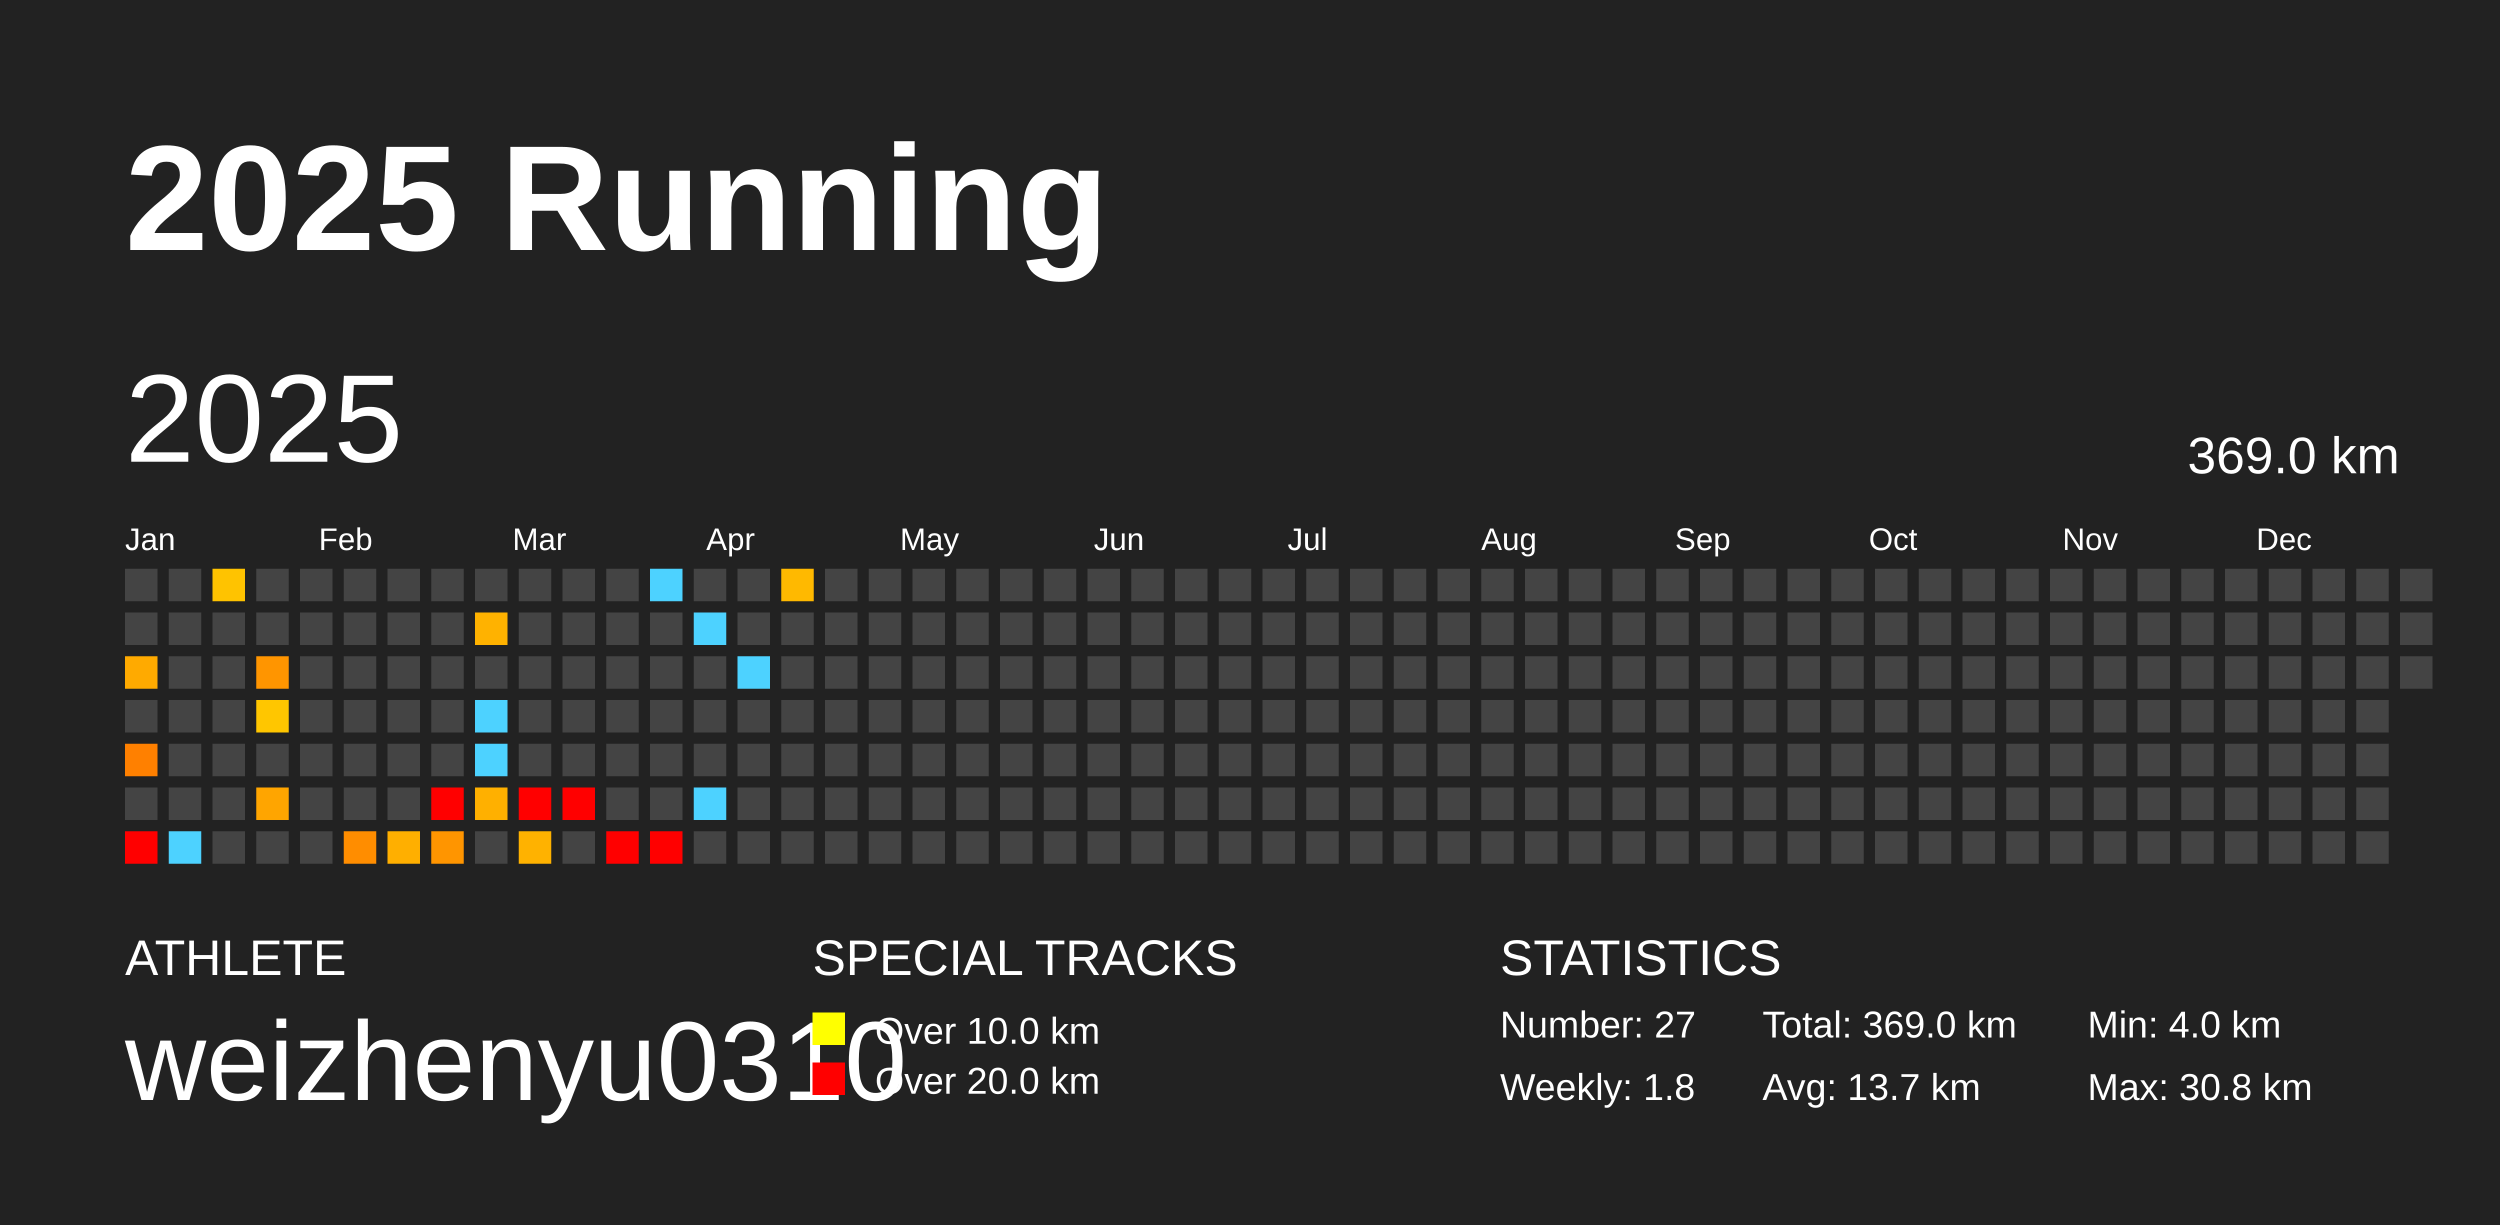
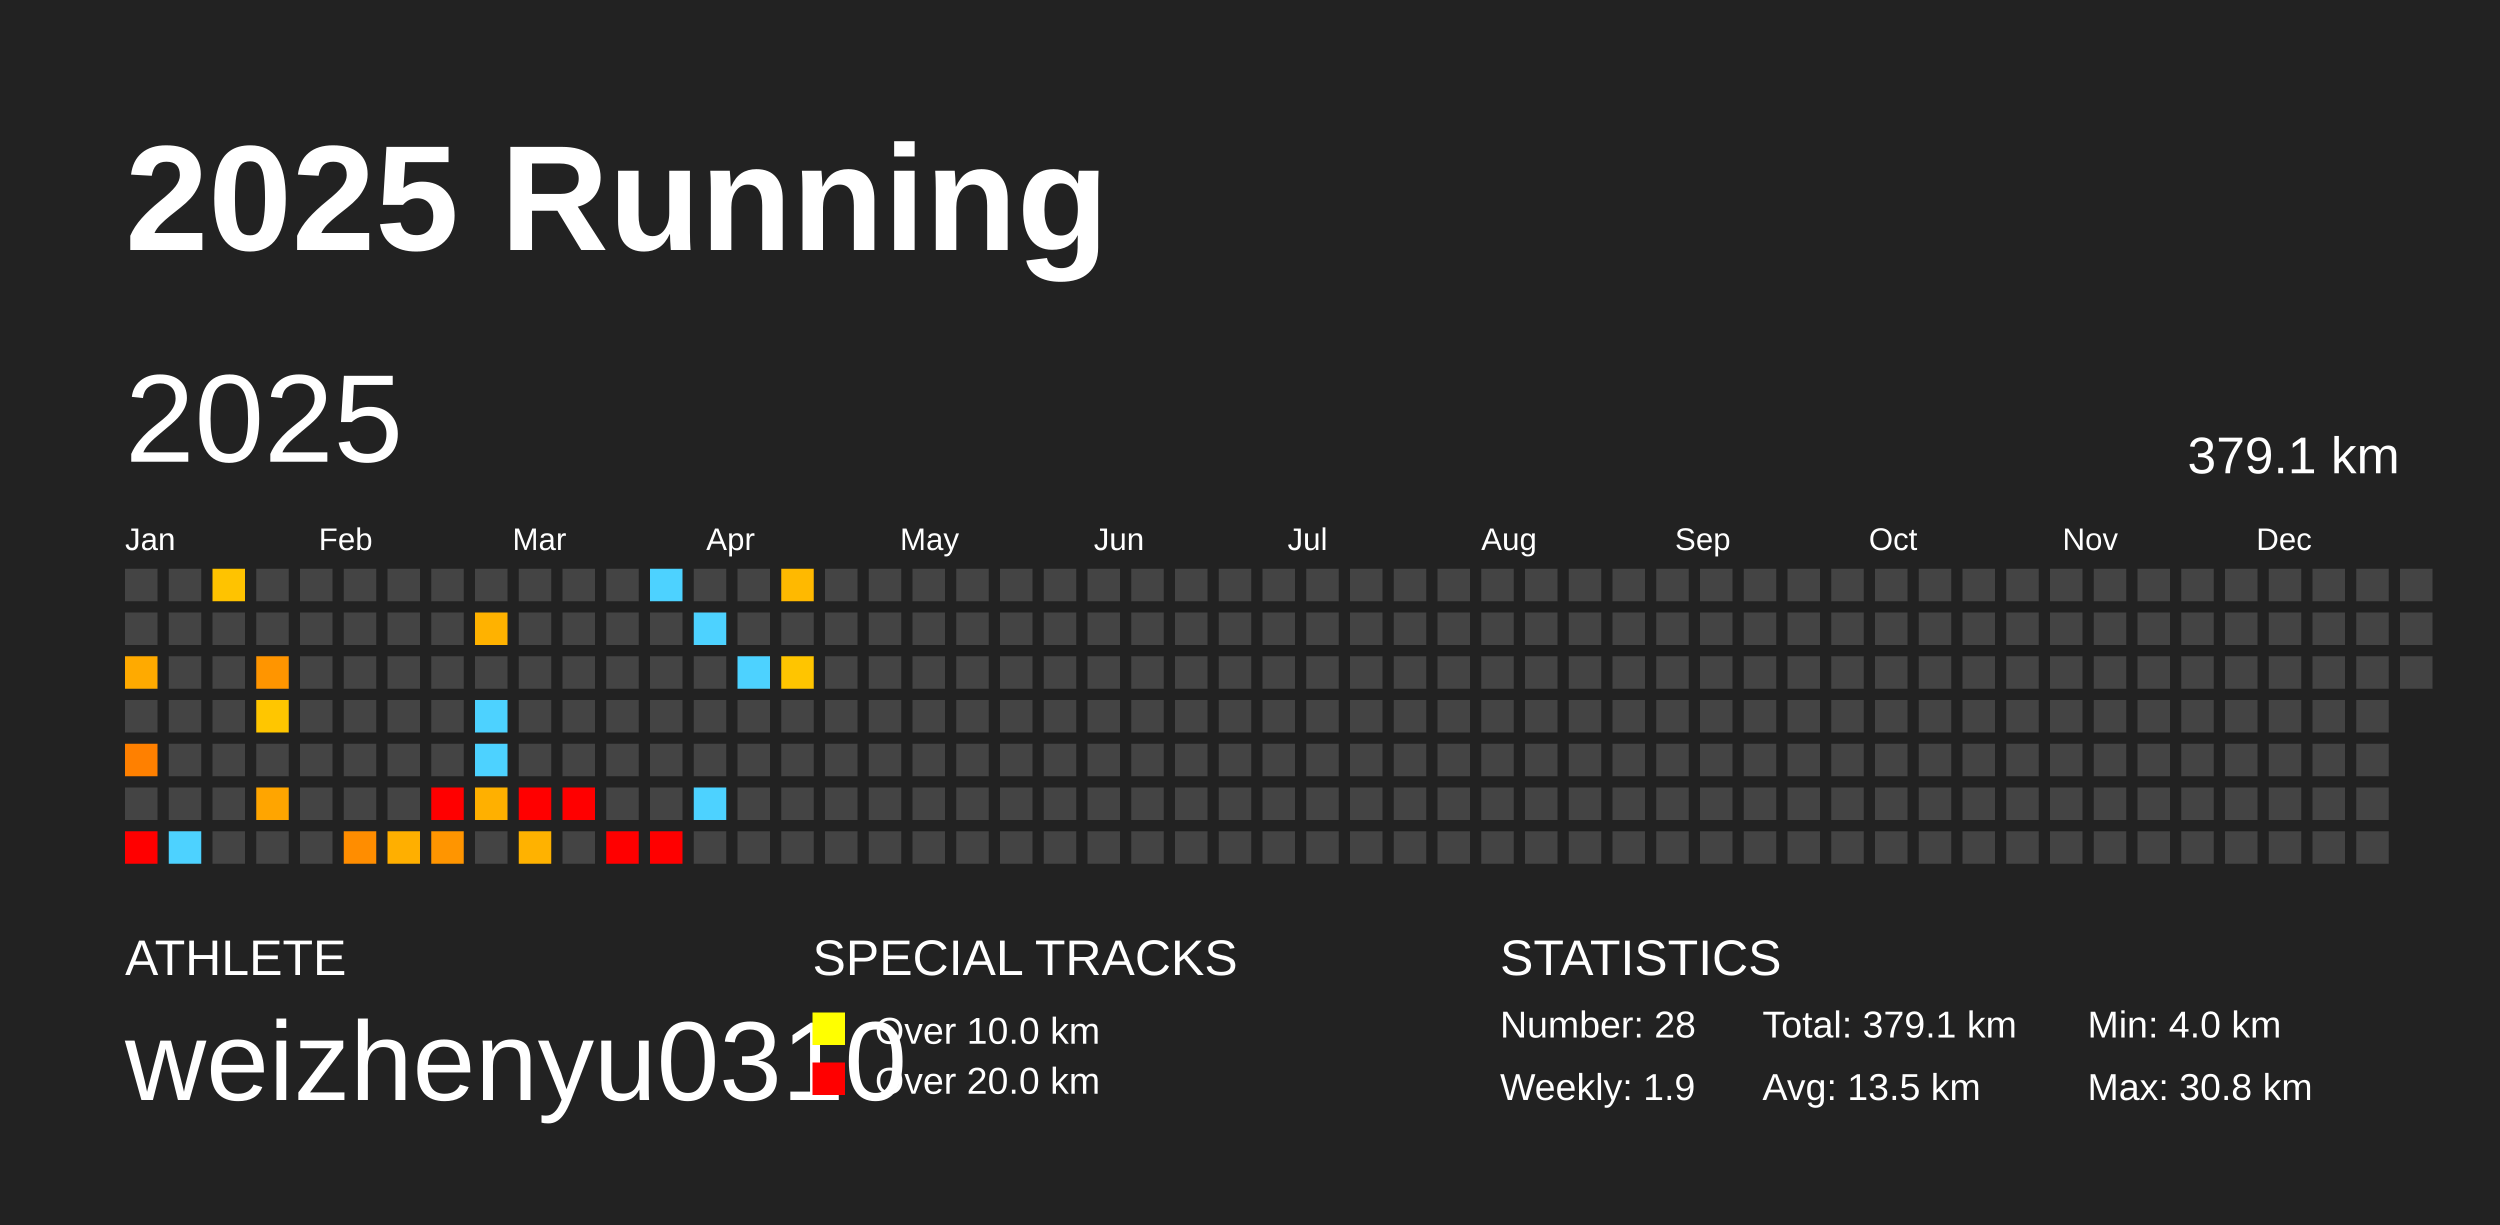
<svg xmlns="http://www.w3.org/2000/svg" baseProfile="full" height="98mm" version="1.1" viewBox="0,0,200,98" width="200mm">
  <defs />
  <rect fill="#222222" height="98" width="200" x="0" y="0" />
  <text fill="#FFFFFF" style="font-size:12px; font-family:Arial; font-weight:bold;" x="10" y="20">2025 Running</text>
  <text fill="#FFFFFF" style="font-size:4px; font-family:Arial" x="10" y="78">ATHLETE</text>
  <text fill="#FFFFFF" style="font-size:9px; font-family:Arial" x="10" y="88">weizhenyu0310</text>
  <text fill="#FFFFFF" style="font-size:4px; font-family:Arial" x="65" y="78">SPECIAL TRACKS</text>
  <rect fill="yellow" height="2.6" width="2.6" x="65" y="81" />
  <text fill="#FFFFFF" style="font-size:3px; font-family:Arial" x="70" y="83.5">Over 10.0 km</text>
  <rect fill="red" height="2.6" width="2.6" x="65" y="85" />
  <text fill="#FFFFFF" style="font-size:3px; font-family:Arial" x="70" y="87.5">Over 20.0 km</text>
  <text fill="#FFFFFF" style="font-size:4px; font-family:Arial" x="120" y="78">STATISTICS</text>
-   <text fill="#FFFFFF" style="font-size:3px; font-family:Arial" x="120" y="83">Number: 27</text>
-   <text fill="#FFFFFF" style="font-size:3px; font-family:Arial" x="120" y="88">Weekly: 1.8</text>
-   <text fill="#FFFFFF" style="font-size:3px; font-family:Arial" x="141" y="83">Total: 369.0 km</text>
-   <text fill="#FFFFFF" style="font-size:3px; font-family:Arial" x="141" y="88">Avg: 13.7 km</text>
+   <text fill="#FFFFFF" style="font-size:3px; font-family:Arial" x="120" y="83">Number: 28</text>
+   <text fill="#FFFFFF" style="font-size:3px; font-family:Arial" x="120" y="88">Weekly: 1.9</text>
+   <text fill="#FFFFFF" style="font-size:3px; font-family:Arial" x="141" y="83">Total: 379.1 km</text>
+   <text fill="#FFFFFF" style="font-size:3px; font-family:Arial" x="141" y="88">Avg: 13.5 km</text>
  <text fill="#FFFFFF" style="font-size:3px; font-family:Arial" x="167" y="83">Min: 4.0 km</text>
  <text fill="#FFFFFF" style="font-size:3px; font-family:Arial" x="167" y="88">Max: 30.8 km</text>
  <text dominant-baseline="hanging" fill="#FFFFFF" style="font-size:10.0px; font-family:Arial;" x="10" y="30">2025</text>
-   <text dominant-baseline="hanging" fill="#FFFFFF" style="font-size:4.125px; font-family:Arial;" x="175" y="35">369.0 km</text>
+   <text dominant-baseline="hanging" fill="#FFFFFF" style="font-size:4.125px; font-family:Arial;" x="175" y="35">379.1 km</text>
  <text fill="#FFFFFF" style="font-size:2.5px; font-family:Arial" x="10.0" y="44">Jan</text>
  <text fill="#FFFFFF" style="font-size:2.5px; font-family:Arial" x="25.5" y="44">Feb</text>
  <text fill="#FFFFFF" style="font-size:2.5px; font-family:Arial" x="41.0" y="44">Mar</text>
  <text fill="#FFFFFF" style="font-size:2.5px; font-family:Arial" x="56.5" y="44">Apr</text>
  <text fill="#FFFFFF" style="font-size:2.5px; font-family:Arial" x="72.0" y="44">May</text>
  <text fill="#FFFFFF" style="font-size:2.5px; font-family:Arial" x="87.5" y="44">Jun</text>
  <text fill="#FFFFFF" style="font-size:2.5px; font-family:Arial" x="103.0" y="44">Jul</text>
  <text fill="#FFFFFF" style="font-size:2.5px; font-family:Arial" x="118.5" y="44">Aug</text>
  <text fill="#FFFFFF" style="font-size:2.5px; font-family:Arial" x="134.0" y="44">Sep</text>
  <text fill="#FFFFFF" style="font-size:2.5px; font-family:Arial" x="149.5" y="44">Oct</text>
  <text fill="#FFFFFF" style="font-size:2.5px; font-family:Arial" x="165.0" y="44">Nov</text>
  <text fill="#FFFFFF" style="font-size:2.5px; font-family:Arial" x="180.5" y="44">Dec</text>
  <rect fill="#444444" height="2.6" width="2.6" x="10.0" y="45.5" />
  <rect fill="#444444" height="2.6" width="2.6" x="10.0" y="49.0" />
  <rect fill="#ffaa00" height="2.6" width="2.6" x="10.0" y="52.5" />
  <rect fill="#444444" height="2.6" width="2.6" x="10.0" y="56.0" />
  <rect fill="#ff8000" height="2.6" width="2.6" x="10.0" y="59.5" />
  <rect fill="#444444" height="2.6" width="2.6" x="10.0" y="63.0" />
  <rect fill="red" height="2.6" width="2.6" x="10.0" y="66.5" />
  <rect fill="#444444" height="2.6" width="2.6" x="13.5" y="45.5" />
  <rect fill="#444444" height="2.6" width="2.6" x="13.5" y="49.0" />
  <rect fill="#444444" height="2.6" width="2.6" x="13.5" y="52.5" />
  <rect fill="#444444" height="2.6" width="2.6" x="13.5" y="56.0" />
  <rect fill="#444444" height="2.6" width="2.6" x="13.5" y="59.5" />
  <rect fill="#444444" height="2.6" width="2.6" x="13.5" y="63.0" />
  <rect fill="#4dd2ff" height="2.6" width="2.6" x="13.5" y="66.5" />
  <rect fill="#ffc300" height="2.6" width="2.6" x="17.0" y="45.5" />
  <rect fill="#444444" height="2.6" width="2.6" x="17.0" y="49.0" />
  <rect fill="#444444" height="2.6" width="2.6" x="17.0" y="52.5" />
  <rect fill="#444444" height="2.6" width="2.6" x="17.0" y="56.0" />
  <rect fill="#444444" height="2.6" width="2.6" x="17.0" y="59.5" />
  <rect fill="#444444" height="2.6" width="2.6" x="17.0" y="63.0" />
  <rect fill="#444444" height="2.6" width="2.6" x="17.0" y="66.5" />
  <rect fill="#444444" height="2.6" width="2.6" x="20.5" y="45.5" />
  <rect fill="#444444" height="2.6" width="2.6" x="20.5" y="49.0" />
  <rect fill="#ff9500" height="2.6" width="2.6" x="20.5" y="52.5" />
  <rect fill="#ffc600" height="2.6" width="2.6" x="20.5" y="56.0" />
  <rect fill="#444444" height="2.6" width="2.6" x="20.5" y="59.5" />
  <rect fill="#ffa500" height="2.6" width="2.6" x="20.5" y="63.0" />
  <rect fill="#444444" height="2.6" width="2.6" x="20.5" y="66.5" />
  <rect fill="#444444" height="2.6" width="2.6" x="24.0" y="45.5" />
  <rect fill="#444444" height="2.6" width="2.6" x="24.0" y="49.0" />
  <rect fill="#444444" height="2.6" width="2.6" x="24.0" y="52.5" />
  <rect fill="#444444" height="2.6" width="2.6" x="24.0" y="56.0" />
  <rect fill="#444444" height="2.6" width="2.6" x="24.0" y="59.5" />
  <rect fill="#444444" height="2.6" width="2.6" x="24.0" y="63.0" />
  <rect fill="#444444" height="2.6" width="2.6" x="24.0" y="66.5" />
  <rect fill="#444444" height="2.6" width="2.6" x="27.5" y="45.5" />
  <rect fill="#444444" height="2.6" width="2.6" x="27.5" y="49.0" />
  <rect fill="#444444" height="2.6" width="2.6" x="27.5" y="52.5" />
  <rect fill="#444444" height="2.6" width="2.6" x="27.5" y="56.0" />
  <rect fill="#444444" height="2.6" width="2.6" x="27.5" y="59.5" />
  <rect fill="#444444" height="2.6" width="2.6" x="27.5" y="63.0" />
  <rect fill="#ff8d00" height="2.6" width="2.6" x="27.5" y="66.5" />
  <rect fill="#444444" height="2.6" width="2.6" x="31.0" y="45.5" />
  <rect fill="#444444" height="2.6" width="2.6" x="31.0" y="49.0" />
  <rect fill="#444444" height="2.6" width="2.6" x="31.0" y="52.5" />
  <rect fill="#444444" height="2.6" width="2.6" x="31.0" y="56.0" />
  <rect fill="#444444" height="2.6" width="2.6" x="31.0" y="59.5" />
  <rect fill="#444444" height="2.6" width="2.6" x="31.0" y="63.0" />
  <rect fill="#ffaf00" height="2.6" width="2.6" x="31.0" y="66.5" />
  <rect fill="#444444" height="2.6" width="2.6" x="34.5" y="45.5" />
  <rect fill="#444444" height="2.6" width="2.6" x="34.5" y="49.0" />
  <rect fill="#444444" height="2.6" width="2.6" x="34.5" y="52.5" />
  <rect fill="#444444" height="2.6" width="2.6" x="34.5" y="56.0" />
  <rect fill="#444444" height="2.6" width="2.6" x="34.5" y="59.5" />
  <rect fill="red" height="2.6" width="2.6" x="34.5" y="63.0" />
  <rect fill="#ff9500" height="2.6" width="2.6" x="34.5" y="66.5" />
  <rect fill="#444444" height="2.6" width="2.6" x="38.0" y="45.5" />
  <rect fill="#ffb200" height="2.6" width="2.6" x="38.0" y="49.0" />
  <rect fill="#444444" height="2.6" width="2.6" x="38.0" y="52.5" />
  <rect fill="#4dd2ff" height="2.6" width="2.6" x="38.0" y="56.0" />
  <rect fill="#4dd2ff" height="2.6" width="2.6" x="38.0" y="59.5" />
  <rect fill="#ffb000" height="2.6" width="2.6" x="38.0" y="63.0" />
  <rect fill="#444444" height="2.6" width="2.6" x="38.0" y="66.5" />
  <rect fill="#444444" height="2.6" width="2.6" x="41.5" y="45.5" />
  <rect fill="#444444" height="2.6" width="2.6" x="41.5" y="49.0" />
  <rect fill="#444444" height="2.6" width="2.6" x="41.5" y="52.5" />
  <rect fill="#444444" height="2.6" width="2.6" x="41.5" y="56.0" />
  <rect fill="#444444" height="2.6" width="2.6" x="41.5" y="59.5" />
  <rect fill="red" height="2.6" width="2.6" x="41.5" y="63.0" />
  <rect fill="#ffb200" height="2.6" width="2.6" x="41.5" y="66.5" />
  <rect fill="#444444" height="2.6" width="2.6" x="45.0" y="45.5" />
  <rect fill="#444444" height="2.6" width="2.6" x="45.0" y="49.0" />
  <rect fill="#444444" height="2.6" width="2.6" x="45.0" y="52.5" />
  <rect fill="#444444" height="2.6" width="2.6" x="45.0" y="56.0" />
  <rect fill="#444444" height="2.6" width="2.6" x="45.0" y="59.5" />
  <rect fill="red" height="2.6" width="2.6" x="45.0" y="63.0" />
  <rect fill="#444444" height="2.6" width="2.6" x="45.0" y="66.5" />
  <rect fill="#444444" height="2.6" width="2.6" x="48.5" y="45.5" />
  <rect fill="#444444" height="2.6" width="2.6" x="48.5" y="49.0" />
  <rect fill="#444444" height="2.6" width="2.6" x="48.5" y="52.5" />
  <rect fill="#444444" height="2.6" width="2.6" x="48.5" y="56.0" />
  <rect fill="#444444" height="2.6" width="2.6" x="48.5" y="59.5" />
  <rect fill="#444444" height="2.6" width="2.6" x="48.5" y="63.0" />
  <rect fill="red" height="2.6" width="2.6" x="48.5" y="66.5" />
  <rect fill="#4dd2ff" height="2.6" width="2.6" x="52.0" y="45.5" />
  <rect fill="#444444" height="2.6" width="2.6" x="52.0" y="49.0" />
  <rect fill="#444444" height="2.6" width="2.6" x="52.0" y="52.5" />
  <rect fill="#444444" height="2.6" width="2.6" x="52.0" y="56.0" />
  <rect fill="#444444" height="2.6" width="2.6" x="52.0" y="59.5" />
  <rect fill="#444444" height="2.6" width="2.6" x="52.0" y="63.0" />
  <rect fill="red" height="2.6" width="2.6" x="52.0" y="66.5" />
  <rect fill="#444444" height="2.6" width="2.6" x="55.5" y="45.5" />
  <rect fill="#4dd2ff" height="2.6" width="2.6" x="55.5" y="49.0" />
  <rect fill="#444444" height="2.6" width="2.6" x="55.5" y="52.5" />
  <rect fill="#444444" height="2.6" width="2.6" x="55.5" y="56.0" />
  <rect fill="#444444" height="2.6" width="2.6" x="55.5" y="59.5" />
  <rect fill="#4dd2ff" height="2.6" width="2.6" x="55.5" y="63.0" />
  <rect fill="#444444" height="2.6" width="2.6" x="55.5" y="66.5" />
  <rect fill="#444444" height="2.6" width="2.6" x="59.0" y="45.5" />
  <rect fill="#444444" height="2.6" width="2.6" x="59.0" y="49.0" />
  <rect fill="#4dd2ff" height="2.6" width="2.6" x="59.0" y="52.5" />
  <rect fill="#444444" height="2.6" width="2.6" x="59.0" y="56.0" />
  <rect fill="#444444" height="2.6" width="2.6" x="59.0" y="59.5" />
  <rect fill="#444444" height="2.6" width="2.6" x="59.0" y="63.0" />
  <rect fill="#444444" height="2.6" width="2.6" x="59.0" y="66.5" />
  <rect fill="#ffb900" height="2.6" width="2.6" x="62.5" y="45.5" />
  <rect fill="#444444" height="2.6" width="2.6" x="62.5" y="49.0" />
-   <rect fill="#444444" height="2.6" width="2.6" x="62.5" y="52.5" />
+   <rect fill="#ffc500" height="2.6" width="2.6" x="62.5" y="52.5" />
  <rect fill="#444444" height="2.6" width="2.6" x="62.5" y="56.0" />
  <rect fill="#444444" height="2.6" width="2.6" x="62.5" y="59.5" />
  <rect fill="#444444" height="2.6" width="2.6" x="62.5" y="63.0" />
  <rect fill="#444444" height="2.6" width="2.6" x="62.5" y="66.5" />
  <rect fill="#444444" height="2.6" width="2.6" x="66.0" y="45.5" />
  <rect fill="#444444" height="2.6" width="2.6" x="66.0" y="49.0" />
  <rect fill="#444444" height="2.6" width="2.6" x="66.0" y="52.5" />
  <rect fill="#444444" height="2.6" width="2.6" x="66.0" y="56.0" />
  <rect fill="#444444" height="2.6" width="2.6" x="66.0" y="59.5" />
  <rect fill="#444444" height="2.6" width="2.6" x="66.0" y="63.0" />
  <rect fill="#444444" height="2.6" width="2.6" x="66.0" y="66.5" />
  <rect fill="#444444" height="2.6" width="2.6" x="69.5" y="45.5" />
  <rect fill="#444444" height="2.6" width="2.6" x="69.5" y="49.0" />
  <rect fill="#444444" height="2.6" width="2.6" x="69.5" y="52.5" />
  <rect fill="#444444" height="2.6" width="2.6" x="69.5" y="56.0" />
  <rect fill="#444444" height="2.6" width="2.6" x="69.5" y="59.5" />
  <rect fill="#444444" height="2.6" width="2.6" x="69.5" y="63.0" />
  <rect fill="#444444" height="2.6" width="2.6" x="69.5" y="66.5" />
  <rect fill="#444444" height="2.6" width="2.6" x="73.0" y="45.5" />
  <rect fill="#444444" height="2.6" width="2.6" x="73.0" y="49.0" />
  <rect fill="#444444" height="2.6" width="2.6" x="73.0" y="52.5" />
  <rect fill="#444444" height="2.6" width="2.6" x="73.0" y="56.0" />
  <rect fill="#444444" height="2.6" width="2.6" x="73.0" y="59.5" />
  <rect fill="#444444" height="2.6" width="2.6" x="73.0" y="63.0" />
  <rect fill="#444444" height="2.6" width="2.6" x="73.0" y="66.5" />
  <rect fill="#444444" height="2.6" width="2.6" x="76.5" y="45.5" />
  <rect fill="#444444" height="2.6" width="2.6" x="76.5" y="49.0" />
  <rect fill="#444444" height="2.6" width="2.6" x="76.5" y="52.5" />
  <rect fill="#444444" height="2.6" width="2.6" x="76.5" y="56.0" />
  <rect fill="#444444" height="2.6" width="2.6" x="76.5" y="59.5" />
  <rect fill="#444444" height="2.6" width="2.6" x="76.5" y="63.0" />
  <rect fill="#444444" height="2.6" width="2.6" x="76.5" y="66.5" />
  <rect fill="#444444" height="2.6" width="2.6" x="80.0" y="45.5" />
  <rect fill="#444444" height="2.6" width="2.6" x="80.0" y="49.0" />
  <rect fill="#444444" height="2.6" width="2.6" x="80.0" y="52.5" />
  <rect fill="#444444" height="2.6" width="2.6" x="80.0" y="56.0" />
  <rect fill="#444444" height="2.6" width="2.6" x="80.0" y="59.5" />
  <rect fill="#444444" height="2.6" width="2.6" x="80.0" y="63.0" />
  <rect fill="#444444" height="2.6" width="2.6" x="80.0" y="66.5" />
  <rect fill="#444444" height="2.6" width="2.6" x="83.5" y="45.5" />
  <rect fill="#444444" height="2.6" width="2.6" x="83.5" y="49.0" />
  <rect fill="#444444" height="2.6" width="2.6" x="83.5" y="52.5" />
  <rect fill="#444444" height="2.6" width="2.6" x="83.5" y="56.0" />
  <rect fill="#444444" height="2.6" width="2.6" x="83.5" y="59.5" />
  <rect fill="#444444" height="2.6" width="2.6" x="83.5" y="63.0" />
  <rect fill="#444444" height="2.6" width="2.6" x="83.5" y="66.5" />
  <rect fill="#444444" height="2.6" width="2.6" x="87.0" y="45.5" />
  <rect fill="#444444" height="2.6" width="2.6" x="87.0" y="49.0" />
  <rect fill="#444444" height="2.6" width="2.6" x="87.0" y="52.5" />
  <rect fill="#444444" height="2.6" width="2.6" x="87.0" y="56.0" />
  <rect fill="#444444" height="2.6" width="2.6" x="87.0" y="59.5" />
  <rect fill="#444444" height="2.6" width="2.6" x="87.0" y="63.0" />
  <rect fill="#444444" height="2.6" width="2.6" x="87.0" y="66.5" />
  <rect fill="#444444" height="2.6" width="2.6" x="90.5" y="45.5" />
  <rect fill="#444444" height="2.6" width="2.6" x="90.5" y="49.0" />
  <rect fill="#444444" height="2.6" width="2.6" x="90.5" y="52.5" />
  <rect fill="#444444" height="2.6" width="2.6" x="90.5" y="56.0" />
  <rect fill="#444444" height="2.6" width="2.6" x="90.5" y="59.5" />
  <rect fill="#444444" height="2.6" width="2.6" x="90.5" y="63.0" />
  <rect fill="#444444" height="2.6" width="2.6" x="90.5" y="66.5" />
  <rect fill="#444444" height="2.6" width="2.6" x="94.0" y="45.5" />
  <rect fill="#444444" height="2.6" width="2.6" x="94.0" y="49.0" />
  <rect fill="#444444" height="2.6" width="2.6" x="94.0" y="52.5" />
  <rect fill="#444444" height="2.6" width="2.6" x="94.0" y="56.0" />
  <rect fill="#444444" height="2.6" width="2.6" x="94.0" y="59.5" />
  <rect fill="#444444" height="2.6" width="2.6" x="94.0" y="63.0" />
  <rect fill="#444444" height="2.6" width="2.6" x="94.0" y="66.5" />
  <rect fill="#444444" height="2.6" width="2.6" x="97.5" y="45.5" />
  <rect fill="#444444" height="2.6" width="2.6" x="97.5" y="49.0" />
  <rect fill="#444444" height="2.6" width="2.6" x="97.5" y="52.5" />
  <rect fill="#444444" height="2.6" width="2.6" x="97.5" y="56.0" />
  <rect fill="#444444" height="2.6" width="2.6" x="97.5" y="59.5" />
  <rect fill="#444444" height="2.6" width="2.6" x="97.5" y="63.0" />
  <rect fill="#444444" height="2.6" width="2.6" x="97.5" y="66.5" />
  <rect fill="#444444" height="2.6" width="2.6" x="101.0" y="45.5" />
  <rect fill="#444444" height="2.6" width="2.6" x="101.0" y="49.0" />
  <rect fill="#444444" height="2.6" width="2.6" x="101.0" y="52.5" />
  <rect fill="#444444" height="2.6" width="2.6" x="101.0" y="56.0" />
  <rect fill="#444444" height="2.6" width="2.6" x="101.0" y="59.5" />
  <rect fill="#444444" height="2.6" width="2.6" x="101.0" y="63.0" />
  <rect fill="#444444" height="2.6" width="2.6" x="101.0" y="66.5" />
  <rect fill="#444444" height="2.6" width="2.6" x="104.5" y="45.5" />
  <rect fill="#444444" height="2.6" width="2.6" x="104.5" y="49.0" />
  <rect fill="#444444" height="2.6" width="2.6" x="104.5" y="52.5" />
  <rect fill="#444444" height="2.6" width="2.6" x="104.5" y="56.0" />
  <rect fill="#444444" height="2.6" width="2.6" x="104.5" y="59.5" />
  <rect fill="#444444" height="2.6" width="2.6" x="104.5" y="63.0" />
  <rect fill="#444444" height="2.6" width="2.6" x="104.5" y="66.5" />
  <rect fill="#444444" height="2.6" width="2.6" x="108.0" y="45.5" />
  <rect fill="#444444" height="2.6" width="2.6" x="108.0" y="49.0" />
  <rect fill="#444444" height="2.6" width="2.6" x="108.0" y="52.5" />
  <rect fill="#444444" height="2.6" width="2.6" x="108.0" y="56.0" />
  <rect fill="#444444" height="2.6" width="2.6" x="108.0" y="59.5" />
  <rect fill="#444444" height="2.6" width="2.6" x="108.0" y="63.0" />
  <rect fill="#444444" height="2.6" width="2.6" x="108.0" y="66.5" />
  <rect fill="#444444" height="2.6" width="2.6" x="111.5" y="45.5" />
  <rect fill="#444444" height="2.6" width="2.6" x="111.5" y="49.0" />
  <rect fill="#444444" height="2.6" width="2.6" x="111.5" y="52.5" />
  <rect fill="#444444" height="2.6" width="2.6" x="111.5" y="56.0" />
  <rect fill="#444444" height="2.6" width="2.6" x="111.5" y="59.5" />
  <rect fill="#444444" height="2.6" width="2.6" x="111.5" y="63.0" />
  <rect fill="#444444" height="2.6" width="2.6" x="111.5" y="66.5" />
  <rect fill="#444444" height="2.6" width="2.6" x="115.0" y="45.5" />
  <rect fill="#444444" height="2.6" width="2.6" x="115.0" y="49.0" />
  <rect fill="#444444" height="2.6" width="2.6" x="115.0" y="52.5" />
  <rect fill="#444444" height="2.6" width="2.6" x="115.0" y="56.0" />
  <rect fill="#444444" height="2.6" width="2.6" x="115.0" y="59.5" />
  <rect fill="#444444" height="2.6" width="2.6" x="115.0" y="63.0" />
  <rect fill="#444444" height="2.6" width="2.6" x="115.0" y="66.5" />
  <rect fill="#444444" height="2.6" width="2.6" x="118.5" y="45.5" />
  <rect fill="#444444" height="2.6" width="2.6" x="118.5" y="49.0" />
  <rect fill="#444444" height="2.6" width="2.6" x="118.5" y="52.5" />
  <rect fill="#444444" height="2.6" width="2.6" x="118.5" y="56.0" />
  <rect fill="#444444" height="2.6" width="2.6" x="118.5" y="59.5" />
  <rect fill="#444444" height="2.6" width="2.6" x="118.5" y="63.0" />
  <rect fill="#444444" height="2.6" width="2.6" x="118.5" y="66.5" />
  <rect fill="#444444" height="2.6" width="2.6" x="122.0" y="45.5" />
  <rect fill="#444444" height="2.6" width="2.6" x="122.0" y="49.0" />
  <rect fill="#444444" height="2.6" width="2.6" x="122.0" y="52.5" />
  <rect fill="#444444" height="2.6" width="2.6" x="122.0" y="56.0" />
  <rect fill="#444444" height="2.6" width="2.6" x="122.0" y="59.5" />
  <rect fill="#444444" height="2.6" width="2.6" x="122.0" y="63.0" />
  <rect fill="#444444" height="2.6" width="2.6" x="122.0" y="66.5" />
  <rect fill="#444444" height="2.6" width="2.6" x="125.5" y="45.5" />
  <rect fill="#444444" height="2.6" width="2.6" x="125.5" y="49.0" />
  <rect fill="#444444" height="2.6" width="2.6" x="125.5" y="52.5" />
  <rect fill="#444444" height="2.6" width="2.6" x="125.5" y="56.0" />
  <rect fill="#444444" height="2.6" width="2.6" x="125.5" y="59.5" />
  <rect fill="#444444" height="2.6" width="2.6" x="125.5" y="63.0" />
  <rect fill="#444444" height="2.6" width="2.6" x="125.5" y="66.5" />
  <rect fill="#444444" height="2.6" width="2.6" x="129.0" y="45.5" />
  <rect fill="#444444" height="2.6" width="2.6" x="129.0" y="49.0" />
  <rect fill="#444444" height="2.6" width="2.6" x="129.0" y="52.5" />
  <rect fill="#444444" height="2.6" width="2.6" x="129.0" y="56.0" />
  <rect fill="#444444" height="2.6" width="2.6" x="129.0" y="59.5" />
  <rect fill="#444444" height="2.6" width="2.6" x="129.0" y="63.0" />
  <rect fill="#444444" height="2.6" width="2.6" x="129.0" y="66.5" />
  <rect fill="#444444" height="2.6" width="2.6" x="132.5" y="45.5" />
  <rect fill="#444444" height="2.6" width="2.6" x="132.5" y="49.0" />
  <rect fill="#444444" height="2.6" width="2.6" x="132.5" y="52.5" />
  <rect fill="#444444" height="2.6" width="2.6" x="132.5" y="56.0" />
  <rect fill="#444444" height="2.6" width="2.6" x="132.5" y="59.5" />
  <rect fill="#444444" height="2.6" width="2.6" x="132.5" y="63.0" />
  <rect fill="#444444" height="2.6" width="2.6" x="132.5" y="66.5" />
  <rect fill="#444444" height="2.6" width="2.6" x="136.0" y="45.5" />
  <rect fill="#444444" height="2.6" width="2.6" x="136.0" y="49.0" />
  <rect fill="#444444" height="2.6" width="2.6" x="136.0" y="52.5" />
  <rect fill="#444444" height="2.6" width="2.6" x="136.0" y="56.0" />
  <rect fill="#444444" height="2.6" width="2.6" x="136.0" y="59.5" />
  <rect fill="#444444" height="2.6" width="2.6" x="136.0" y="63.0" />
  <rect fill="#444444" height="2.6" width="2.6" x="136.0" y="66.5" />
  <rect fill="#444444" height="2.6" width="2.6" x="139.5" y="45.5" />
  <rect fill="#444444" height="2.6" width="2.6" x="139.5" y="49.0" />
  <rect fill="#444444" height="2.6" width="2.6" x="139.5" y="52.5" />
  <rect fill="#444444" height="2.6" width="2.6" x="139.5" y="56.0" />
  <rect fill="#444444" height="2.6" width="2.6" x="139.5" y="59.5" />
  <rect fill="#444444" height="2.6" width="2.6" x="139.5" y="63.0" />
  <rect fill="#444444" height="2.6" width="2.6" x="139.5" y="66.5" />
  <rect fill="#444444" height="2.6" width="2.6" x="143.0" y="45.5" />
  <rect fill="#444444" height="2.6" width="2.6" x="143.0" y="49.0" />
  <rect fill="#444444" height="2.6" width="2.6" x="143.0" y="52.5" />
  <rect fill="#444444" height="2.6" width="2.6" x="143.0" y="56.0" />
  <rect fill="#444444" height="2.6" width="2.6" x="143.0" y="59.5" />
  <rect fill="#444444" height="2.6" width="2.6" x="143.0" y="63.0" />
  <rect fill="#444444" height="2.6" width="2.6" x="143.0" y="66.5" />
  <rect fill="#444444" height="2.6" width="2.6" x="146.5" y="45.5" />
  <rect fill="#444444" height="2.6" width="2.6" x="146.5" y="49.0" />
  <rect fill="#444444" height="2.6" width="2.6" x="146.5" y="52.5" />
  <rect fill="#444444" height="2.6" width="2.6" x="146.5" y="56.0" />
  <rect fill="#444444" height="2.6" width="2.6" x="146.5" y="59.5" />
  <rect fill="#444444" height="2.6" width="2.6" x="146.5" y="63.0" />
  <rect fill="#444444" height="2.6" width="2.6" x="146.5" y="66.5" />
  <rect fill="#444444" height="2.6" width="2.6" x="150.0" y="45.5" />
  <rect fill="#444444" height="2.6" width="2.6" x="150.0" y="49.0" />
  <rect fill="#444444" height="2.6" width="2.6" x="150.0" y="52.5" />
  <rect fill="#444444" height="2.6" width="2.6" x="150.0" y="56.0" />
  <rect fill="#444444" height="2.6" width="2.6" x="150.0" y="59.5" />
  <rect fill="#444444" height="2.6" width="2.6" x="150.0" y="63.0" />
  <rect fill="#444444" height="2.6" width="2.6" x="150.0" y="66.5" />
  <rect fill="#444444" height="2.6" width="2.6" x="153.5" y="45.5" />
  <rect fill="#444444" height="2.6" width="2.6" x="153.5" y="49.0" />
  <rect fill="#444444" height="2.6" width="2.6" x="153.5" y="52.5" />
  <rect fill="#444444" height="2.6" width="2.6" x="153.5" y="56.0" />
  <rect fill="#444444" height="2.6" width="2.6" x="153.5" y="59.5" />
  <rect fill="#444444" height="2.6" width="2.6" x="153.5" y="63.0" />
  <rect fill="#444444" height="2.6" width="2.6" x="153.5" y="66.5" />
  <rect fill="#444444" height="2.6" width="2.6" x="157.0" y="45.5" />
  <rect fill="#444444" height="2.6" width="2.6" x="157.0" y="49.0" />
  <rect fill="#444444" height="2.6" width="2.6" x="157.0" y="52.5" />
  <rect fill="#444444" height="2.6" width="2.6" x="157.0" y="56.0" />
  <rect fill="#444444" height="2.6" width="2.6" x="157.0" y="59.5" />
  <rect fill="#444444" height="2.6" width="2.6" x="157.0" y="63.0" />
  <rect fill="#444444" height="2.6" width="2.6" x="157.0" y="66.5" />
  <rect fill="#444444" height="2.6" width="2.6" x="160.5" y="45.5" />
  <rect fill="#444444" height="2.6" width="2.6" x="160.5" y="49.0" />
  <rect fill="#444444" height="2.6" width="2.6" x="160.5" y="52.5" />
  <rect fill="#444444" height="2.6" width="2.6" x="160.5" y="56.0" />
  <rect fill="#444444" height="2.6" width="2.6" x="160.5" y="59.5" />
  <rect fill="#444444" height="2.6" width="2.6" x="160.5" y="63.0" />
  <rect fill="#444444" height="2.6" width="2.6" x="160.5" y="66.5" />
  <rect fill="#444444" height="2.6" width="2.6" x="164.0" y="45.5" />
  <rect fill="#444444" height="2.6" width="2.6" x="164.0" y="49.0" />
  <rect fill="#444444" height="2.6" width="2.6" x="164.0" y="52.5" />
  <rect fill="#444444" height="2.6" width="2.6" x="164.0" y="56.0" />
  <rect fill="#444444" height="2.6" width="2.6" x="164.0" y="59.5" />
  <rect fill="#444444" height="2.6" width="2.6" x="164.0" y="63.0" />
  <rect fill="#444444" height="2.6" width="2.6" x="164.0" y="66.5" />
  <rect fill="#444444" height="2.6" width="2.6" x="167.5" y="45.5" />
  <rect fill="#444444" height="2.6" width="2.6" x="167.5" y="49.0" />
  <rect fill="#444444" height="2.6" width="2.6" x="167.5" y="52.5" />
  <rect fill="#444444" height="2.6" width="2.6" x="167.5" y="56.0" />
  <rect fill="#444444" height="2.6" width="2.6" x="167.5" y="59.5" />
  <rect fill="#444444" height="2.6" width="2.6" x="167.5" y="63.0" />
  <rect fill="#444444" height="2.6" width="2.6" x="167.5" y="66.5" />
  <rect fill="#444444" height="2.6" width="2.6" x="171.0" y="45.5" />
  <rect fill="#444444" height="2.6" width="2.6" x="171.0" y="49.0" />
  <rect fill="#444444" height="2.6" width="2.6" x="171.0" y="52.5" />
  <rect fill="#444444" height="2.6" width="2.6" x="171.0" y="56.0" />
  <rect fill="#444444" height="2.6" width="2.6" x="171.0" y="59.5" />
  <rect fill="#444444" height="2.6" width="2.6" x="171.0" y="63.0" />
  <rect fill="#444444" height="2.6" width="2.6" x="171.0" y="66.5" />
  <rect fill="#444444" height="2.6" width="2.6" x="174.5" y="45.5" />
  <rect fill="#444444" height="2.6" width="2.6" x="174.5" y="49.0" />
  <rect fill="#444444" height="2.6" width="2.6" x="174.5" y="52.5" />
  <rect fill="#444444" height="2.6" width="2.6" x="174.5" y="56.0" />
  <rect fill="#444444" height="2.6" width="2.6" x="174.5" y="59.5" />
  <rect fill="#444444" height="2.6" width="2.6" x="174.5" y="63.0" />
  <rect fill="#444444" height="2.6" width="2.6" x="174.5" y="66.5" />
  <rect fill="#444444" height="2.6" width="2.6" x="178.0" y="45.5" />
  <rect fill="#444444" height="2.6" width="2.6" x="178.0" y="49.0" />
  <rect fill="#444444" height="2.6" width="2.6" x="178.0" y="52.5" />
  <rect fill="#444444" height="2.6" width="2.6" x="178.0" y="56.0" />
  <rect fill="#444444" height="2.6" width="2.6" x="178.0" y="59.5" />
  <rect fill="#444444" height="2.6" width="2.6" x="178.0" y="63.0" />
  <rect fill="#444444" height="2.6" width="2.6" x="178.0" y="66.5" />
  <rect fill="#444444" height="2.6" width="2.6" x="181.5" y="45.5" />
  <rect fill="#444444" height="2.6" width="2.6" x="181.5" y="49.0" />
  <rect fill="#444444" height="2.6" width="2.6" x="181.5" y="52.5" />
  <rect fill="#444444" height="2.6" width="2.6" x="181.5" y="56.0" />
  <rect fill="#444444" height="2.6" width="2.6" x="181.5" y="59.5" />
  <rect fill="#444444" height="2.6" width="2.6" x="181.5" y="63.0" />
  <rect fill="#444444" height="2.6" width="2.6" x="181.5" y="66.5" />
  <rect fill="#444444" height="2.6" width="2.6" x="185.0" y="45.5" />
  <rect fill="#444444" height="2.6" width="2.6" x="185.0" y="49.0" />
  <rect fill="#444444" height="2.6" width="2.6" x="185.0" y="52.5" />
  <rect fill="#444444" height="2.6" width="2.6" x="185.0" y="56.0" />
  <rect fill="#444444" height="2.6" width="2.6" x="185.0" y="59.5" />
  <rect fill="#444444" height="2.6" width="2.6" x="185.0" y="63.0" />
  <rect fill="#444444" height="2.6" width="2.6" x="185.0" y="66.5" />
  <rect fill="#444444" height="2.6" width="2.6" x="188.5" y="45.5" />
  <rect fill="#444444" height="2.6" width="2.6" x="188.5" y="49.0" />
  <rect fill="#444444" height="2.6" width="2.6" x="188.5" y="52.5" />
  <rect fill="#444444" height="2.6" width="2.6" x="188.5" y="56.0" />
  <rect fill="#444444" height="2.6" width="2.6" x="188.5" y="59.5" />
  <rect fill="#444444" height="2.6" width="2.6" x="188.5" y="63.0" />
  <rect fill="#444444" height="2.6" width="2.6" x="188.5" y="66.5" />
  <rect fill="#444444" height="2.6" width="2.6" x="192.0" y="45.5" />
  <rect fill="#444444" height="2.6" width="2.6" x="192.0" y="49.0" />
  <rect fill="#444444" height="2.6" width="2.6" x="192.0" y="52.5" />
</svg>
